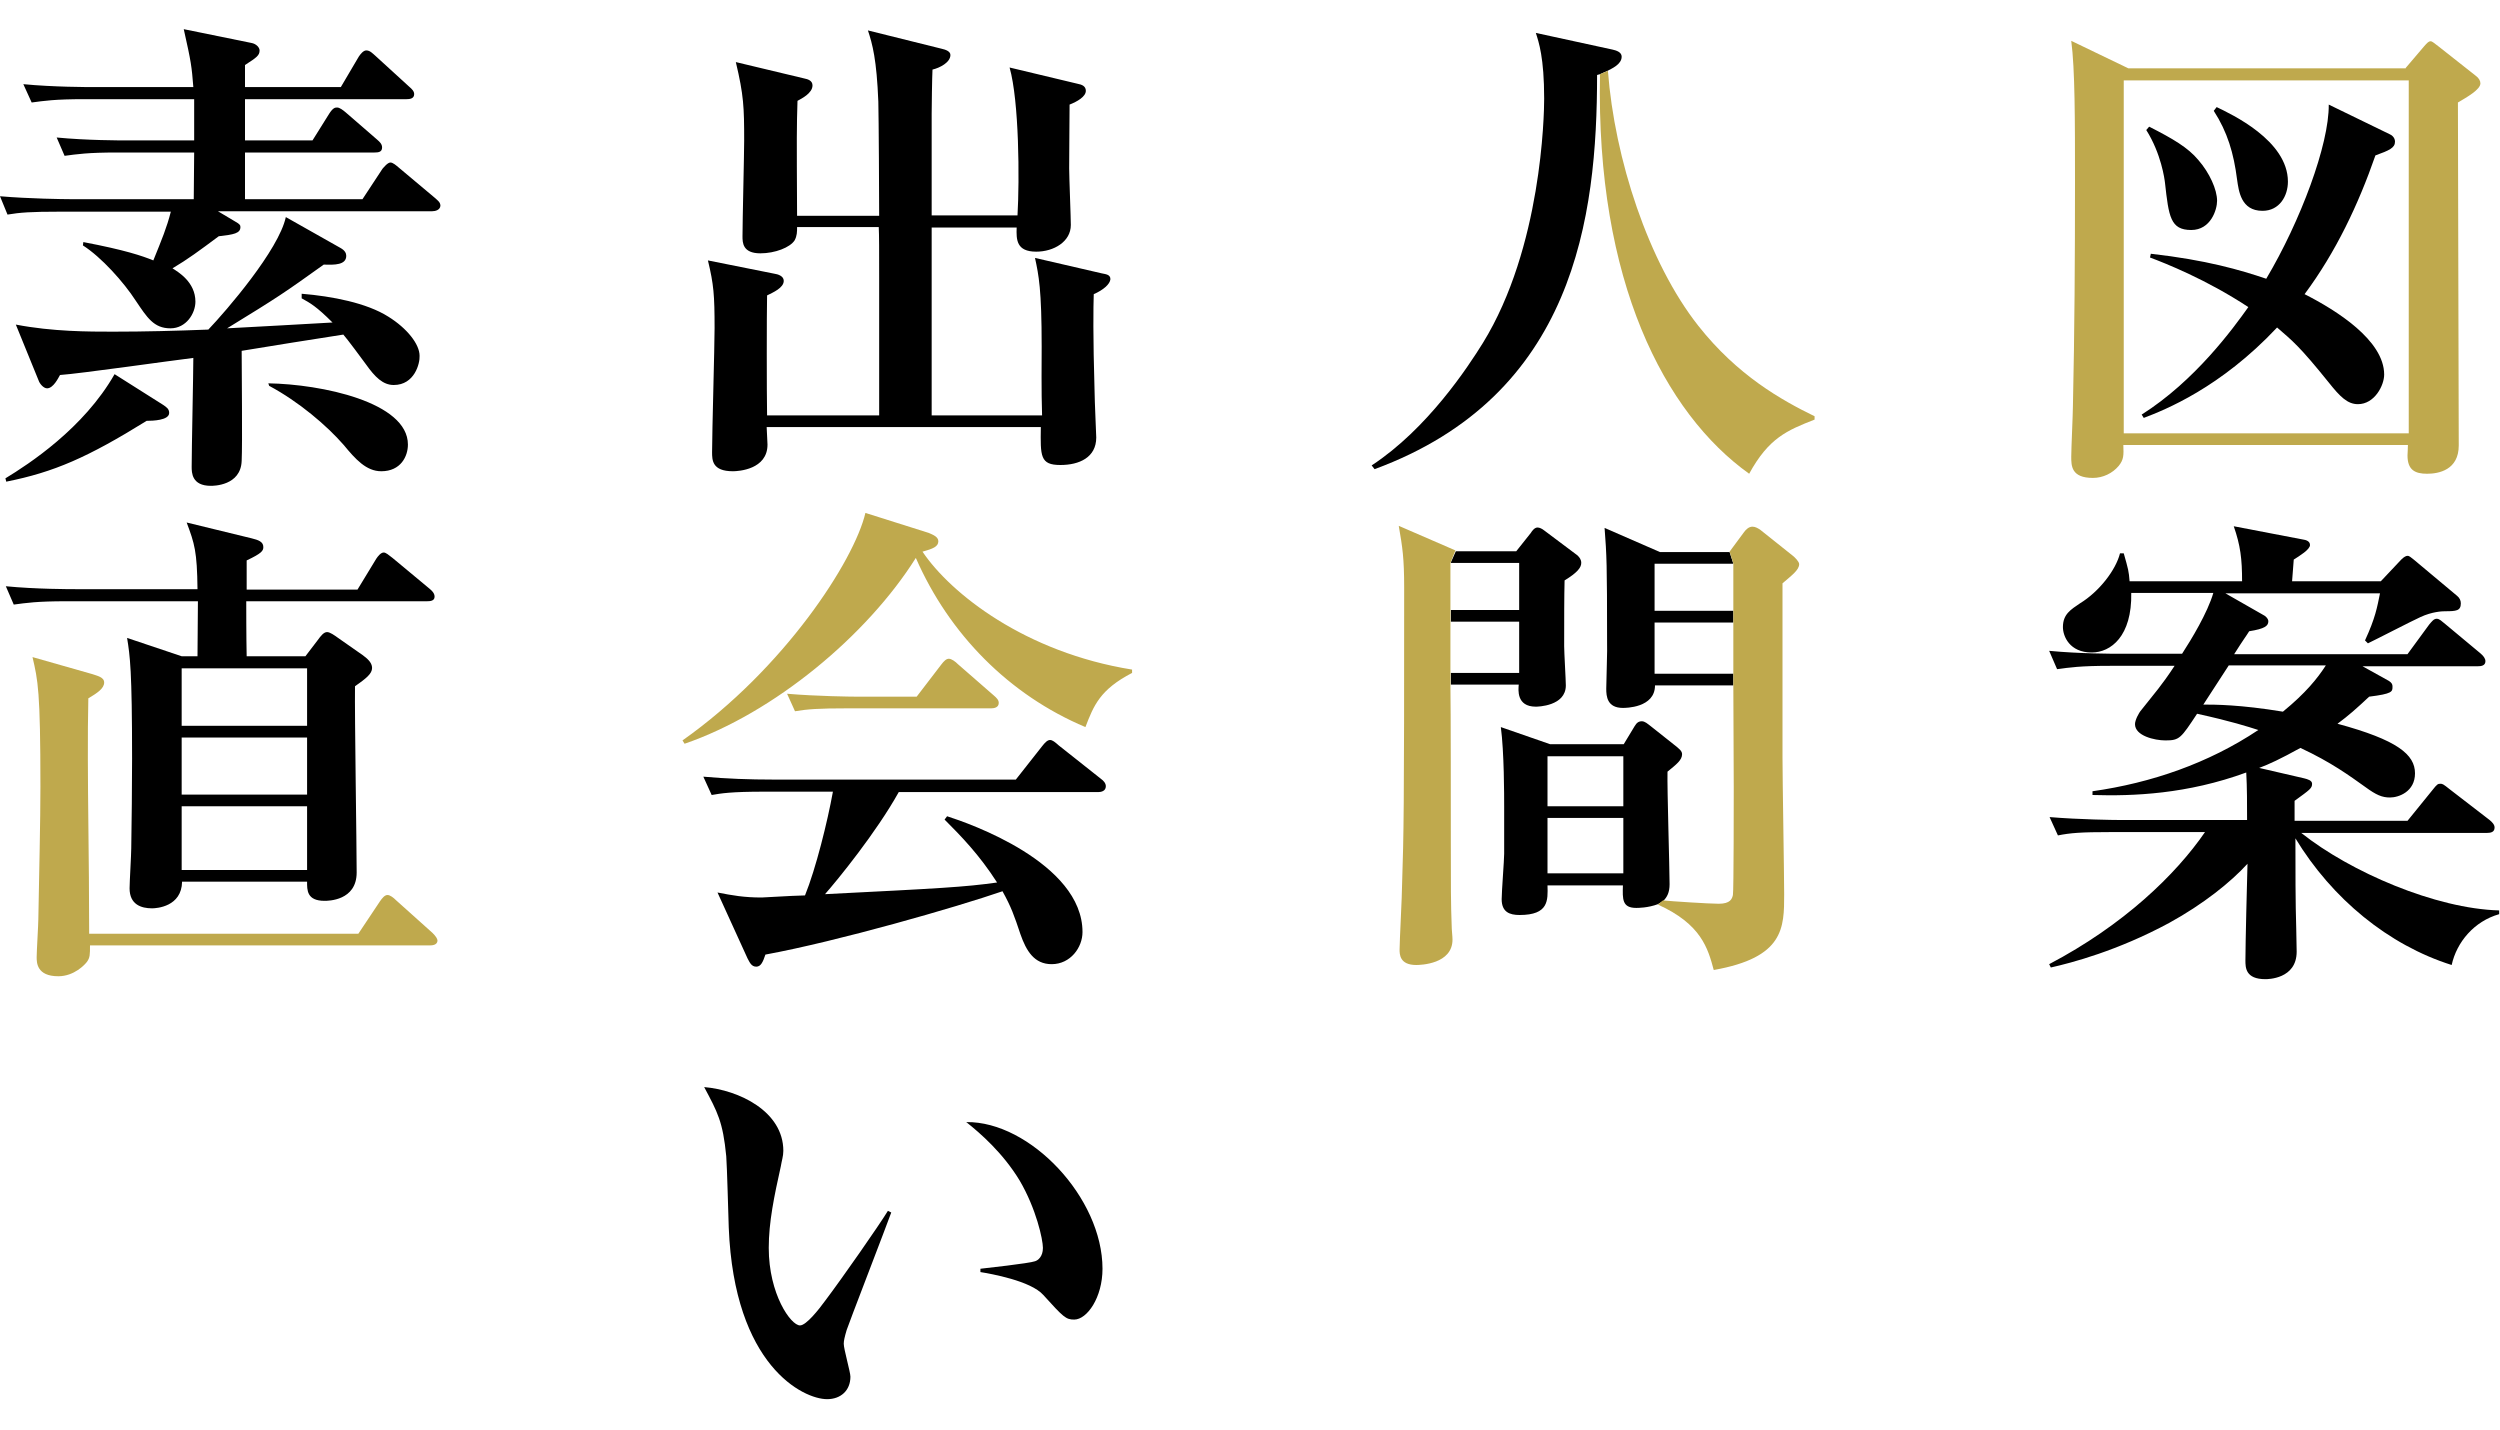
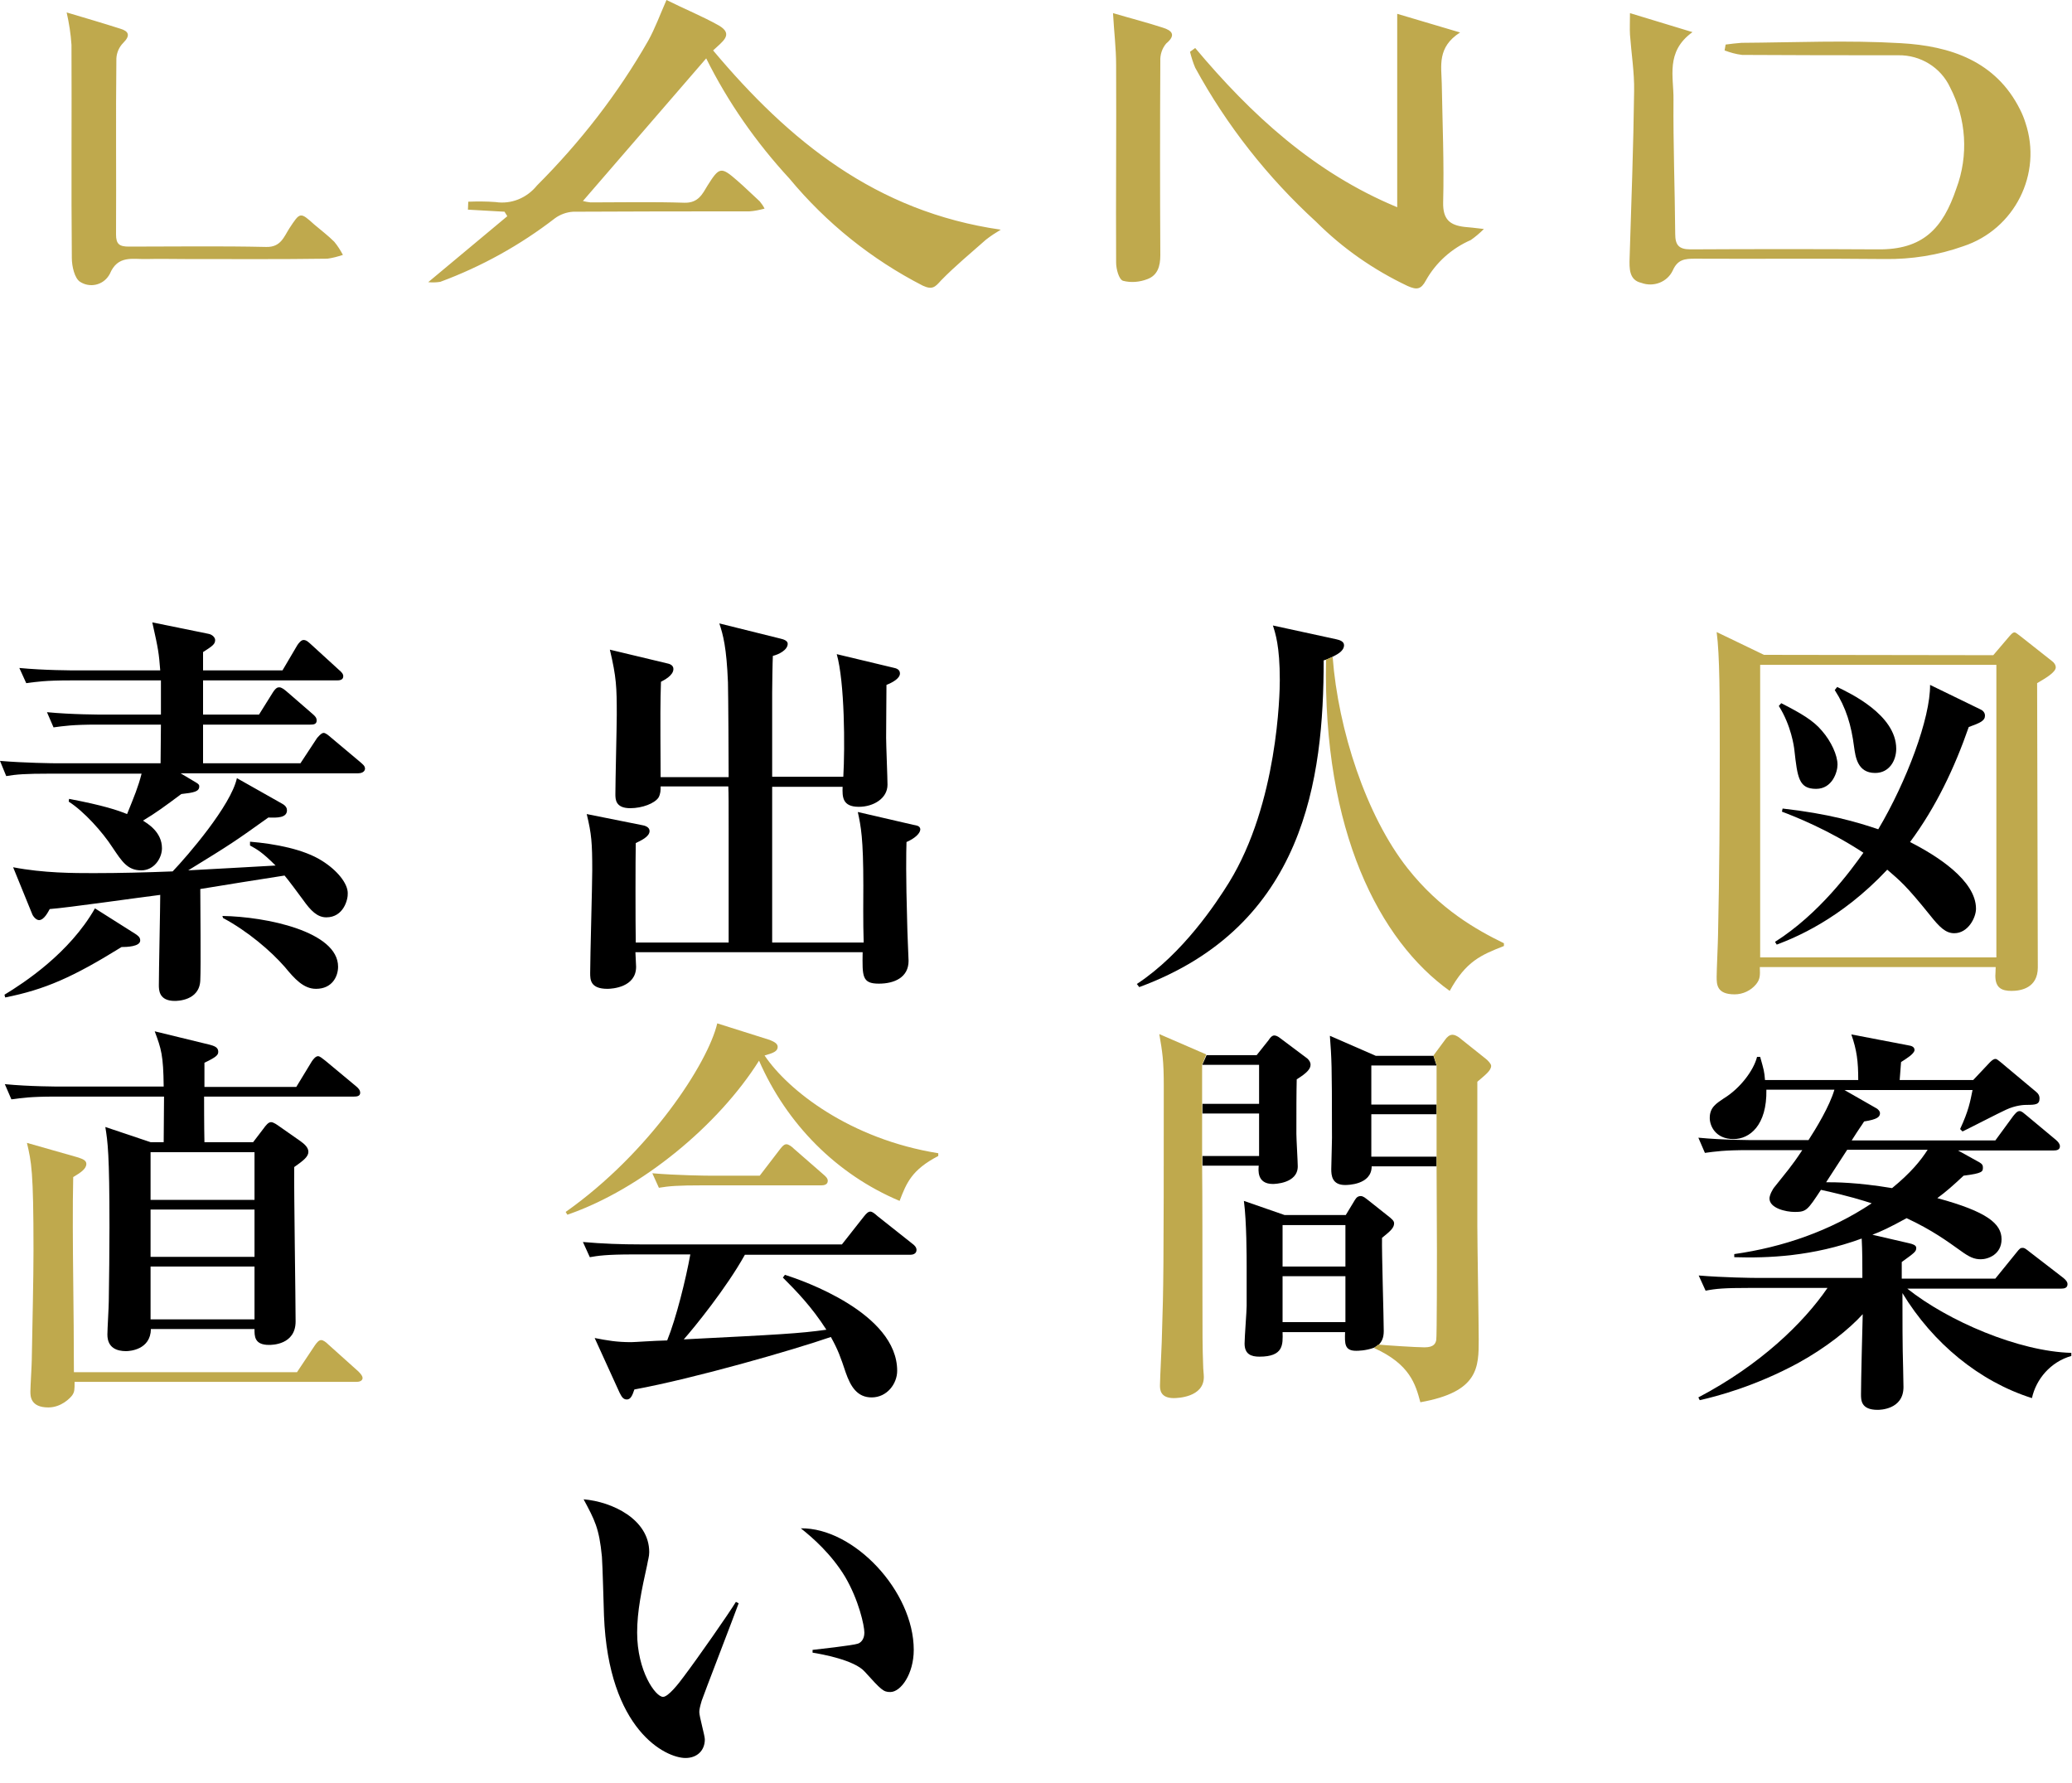
- <svg xmlns="http://www.w3.org/2000/svg" version="1.1" id="レイヤー_1" x="0px" y="0px" viewBox="0 0 600 343" style="enable-background:new 0 0 600 343;" xml:space="preserve">
+ <svg xmlns="http://www.w3.org/2000/svg" version="1.1" id="レイヤー_1" x="0px" y="0px" viewBox="0 0 600 516.2" style="enable-background:new 0 0 600 516.2;" xml:space="preserve">
  <style type="text/css">
	.st0{fill:#BFA94D;}
</style>
  <g>
    <g>
-       <path d="M384,17.8l-0.7,0.2c0,34.2-5.4,76.9-53.4,94.6l-0.7-0.9c13.4-8.8,23.1-23.6,26.7-29.4c14.1-22.9,14.7-54.7,14.7-58.6    c0-9.9-1.3-13.6-2-15.8l18.4,4c0.9,0.2,2.2,0.6,2.2,1.7c0,1.9-2.5,2.9-3.4,3.4L384,17.8z" />
+       <path d="M384,191l-0.7,0.2c0,34.2-5.4,76.9-53.4,94.6l-0.7-0.9c13.4-8.8,23.1-23.6,26.7-29.4c14.1-22.9,14.7-54.7,14.7-58.6    c0-9.9-1.3-13.6-2-15.8l18.4,4c0.9,0.2,2.2,0.6,2.2,1.7c0,1.9-2.5,2.9-3.4,3.4L384,191z" />
      <g>
-         <path d="M573.5,32.2c0.5,0.2,1.3,0.8,1.3,1.8c0,1.5-1.4,2.1-4.7,3.3c-4.1,11.8-9.5,23.2-17,33.3c7.7,3.9,19.1,11.1,19.1,19.3     c0,2.6-2.3,7.1-6.3,7.1c-2.5,0-4.3-1.8-7-5.2c-7-8.7-8.7-10-12.4-13.2c-13.6,14.5-27,19.8-32,21.7l-0.5-0.8     c12.8-8.1,21.9-20.6,25.6-25.8C529.4,67,519.7,63.2,516,61.8l0.2-0.9c13.3,1.5,21.5,3.9,27.7,6c8.2-13.8,15.1-32.2,15-41.8     L573.5,32.2z M515.8,30.4c5.7,2.9,9.3,5,11.8,8c2.7,3.1,4.5,7.1,4.5,9.8c0,2.1-1.5,7-6.2,7c-5,0-5.4-3.2-6.3-11.3     c-0.1-0.9-0.9-7-4.5-12.7L515.8,30.4z M532,25.7c3.5,1.7,17.1,8,17.1,17.9c0,3.4-2,7-6.1,7c-5.2,0-5.7-4.8-6.1-7.5     c-0.8-6.3-2.3-11.4-5.6-16.5L532,25.7z" />
-         <path d="M588.4,231.6c-15.2-4.8-28.7-15.9-37.5-30.4c0,7.2,0,15.6,0.2,21.8c0,0.4,0.1,4.6,0.1,5.4c0,6.6-7,6.6-7.5,6.6     c-4.8,0-4.8-2.8-4.8-4.5c0-3.8,0.4-19.9,0.5-23.2c-4,4.4-10.6,9.7-18.8,14.2c-12.4,6.7-23.5,9.6-28.4,10.7l-0.4-0.8     c17.9-9.4,30.4-21.5,37.4-31.7h-22.6c-7.2,0-9.7,0.2-12.7,0.8l-2-4.4c7.2,0.6,15.5,0.7,16.8,0.7h30.6c0-3.7,0-7.8-0.2-11.4     c-14.2,5.2-27.1,5.7-36.9,5.4v-0.9c14.1-2,27.8-6.7,39.8-14.7c-2.5-0.8-6.5-2.1-14.7-3.9c-3.9,5.9-4.2,6.4-7.6,6.4     c-2.6,0-7.3-1.1-7.3-3.9c0-0.9,0.8-2.6,1.6-3.5c3.3-4.2,4.6-5.5,7.9-10.5h-15.5c-7.2,0-9.7,0.4-12.7,0.8l-1.9-4.4     c7.2,0.7,15.4,0.7,16.7,0.7h15.2c2.2-3.4,6.1-9.8,7.5-14.6h-19.7c0.2,10.4-4.9,14.3-9.5,14.3c-5.3,0-6.9-3.9-6.9-6.1     c0-3.1,1.9-4.2,4.1-5.7c4.6-2.8,8.6-8,9.6-12h0.9c1.1,3.9,1.2,4.2,1.4,6.7h27c0-5.4-0.4-8.6-2-13.2l16.7,3.2     c1.4,0.2,1.6,0.9,1.6,1.3c0,1.1-2.5,2.6-3.9,3.5c-0.2,2.4-0.2,2.6-0.4,5.2h21.3l4.9-5.2c0.7-0.7,1.2-0.9,1.5-0.9     c0.5,0,0.8,0.4,1.5,0.9l10.4,8.7c0.6,0.5,0.9,1.1,0.9,1.8c0,1.8-1.1,1.9-3.8,1.9c-0.7,0-3.1,0.1-5.9,1.4     c-2,0.9-10.7,5.4-12.6,6.3l-0.7-0.7c2.5-5.4,2.9-7.9,3.6-11.3h-37.1l9.1,5.2c0.5,0.2,1.2,0.9,1.2,1.5c0,1.1-0.8,1.8-4.6,2.4     c-0.8,1.3-1.2,1.7-3.6,5.5h41.6l5.2-7.1c0.6-0.7,1.1-1.4,1.8-1.4s1.2,0.6,2.1,1.3l8.4,7c0.7,0.6,1.2,1.2,1.2,1.9     c0,1.1-1.1,1.2-1.8,1.2H567l6.3,3.5c0.8,0.5,0.9,0.9,0.9,1.4c0,1.2,0,1.7-5.6,2.4c-3.1,2.9-4.9,4.5-7.6,6.5     c14.4,3.9,18.6,7.4,18.6,11.9c0,4.4-3.9,5.8-6,5.8c-1.9,0-3.3-0.6-5.9-2.5c-3.8-2.7-8.1-5.9-15.6-9.4c-4.9,2.7-7.5,3.9-9.9,4.8     l10.8,2.5c0.8,0.2,1.9,0.5,1.9,1.3c0,1.1-0.5,1.4-4.2,4.1v4.8h27.1l6-7.4c1.1-1.4,1.3-1.5,1.9-1.5c0.5,0,0.7,0.1,2.2,1.3l9.6,7.4     c0.6,0.5,1.2,1.1,1.2,1.8c0,1.1-0.9,1.3-1.8,1.3h-44.6c11.8,9.4,32.3,18.2,47.5,18.6v0.9C593.8,221.1,589.6,226.1,588.4,231.6z      M534.9,159.7c-1.4,2.2-4.1,6.3-6.1,9.4c2.7,0,8.8,0,19.1,1.7c5.5-4.5,8.3-8,10.3-11.1H534.9z" />
+         <path d="M573.5,205.4c0.5,0.2,1.3,0.8,1.3,1.8c0,1.5-1.4,2.1-4.7,3.3c-4.1,11.8-9.5,23.2-17,33.3c7.7,3.9,19.1,11.1,19.1,19.3     c0,2.6-2.3,7.1-6.3,7.1c-2.5,0-4.3-1.8-7-5.2c-7-8.7-8.7-10-12.4-13.2c-13.6,14.5-27,19.8-32,21.7l-0.5-0.8     c12.8-8.1,21.9-20.6,25.6-25.8c-10.2-6.7-19.9-10.5-23.6-11.9l0.2-0.9c13.3,1.5,21.5,3.9,27.7,6c8.2-13.8,15.1-32.2,15-41.8     L573.5,205.4z M515.8,203.6c5.7,2.9,9.3,5,11.8,8c2.7,3.1,4.5,7.1,4.5,9.8c0,2.1-1.5,7-6.2,7c-5,0-5.4-3.2-6.3-11.3     c-0.1-0.9-0.9-7-4.5-12.7L515.8,203.6z M532,198.9c3.5,1.7,17.1,8,17.1,17.9c0,3.4-2,7-6.1,7c-5.2,0-5.7-4.8-6.1-7.5     c-0.8-6.3-2.3-11.4-5.6-16.5L532,198.9z" />
+         <path d="M588.4,404.8c-15.2-4.8-28.7-15.9-37.5-30.4c0,7.2,0,15.6,0.2,21.8c0,0.4,0.1,4.6,0.1,5.4c0,6.6-7,6.6-7.5,6.6     c-4.8,0-4.8-2.8-4.8-4.5c0-3.8,0.4-19.9,0.5-23.2c-4,4.4-10.6,9.7-18.8,14.2c-12.4,6.7-23.5,9.6-28.4,10.7l-0.4-0.8     c17.9-9.4,30.4-21.5,37.4-31.7h-22.6c-7.2,0-9.7,0.2-12.7,0.8l-2-4.4c7.2,0.6,15.5,0.7,16.8,0.7h30.6c0-3.7,0-7.8-0.2-11.4     c-14.2,5.2-27.1,5.7-36.9,5.4v-0.9c14.1-2,27.8-6.7,39.8-14.7c-2.5-0.8-6.5-2.1-14.7-3.9c-3.9,5.9-4.2,6.4-7.6,6.4     c-2.6,0-7.3-1.1-7.3-3.9c0-0.9,0.8-2.6,1.6-3.5c3.3-4.2,4.6-5.5,7.9-10.5h-15.5c-7.2,0-9.7,0.4-12.7,0.8l-1.9-4.4     c7.2,0.7,15.4,0.7,16.7,0.7h15.2c2.2-3.4,6.1-9.8,7.5-14.6h-19.7c0.2,10.4-4.9,14.3-9.5,14.3c-5.3,0-6.9-3.9-6.9-6.1     c0-3.1,1.9-4.2,4.1-5.7c4.6-2.8,8.6-8,9.6-12h0.9c1.1,3.9,1.2,4.2,1.4,6.7h27c0-5.4-0.4-8.6-2-13.2l16.7,3.2     c1.4,0.2,1.6,0.9,1.6,1.3c0,1.1-2.5,2.6-3.9,3.5c-0.2,2.4-0.2,2.6-0.4,5.2h21.3l4.9-5.2c0.7-0.7,1.2-0.9,1.5-0.9     c0.5,0,0.8,0.4,1.5,0.9l10.4,8.7c0.6,0.5,0.9,1.1,0.9,1.8c0,1.8-1.1,1.9-3.8,1.9c-0.7,0-3.1,0.1-5.9,1.4     c-2,0.9-10.7,5.4-12.6,6.3l-0.7-0.7c2.5-5.4,2.9-7.9,3.6-11.3h-37.1l9.1,5.2c0.5,0.2,1.2,0.9,1.2,1.5c0,1.1-0.8,1.8-4.6,2.4     c-0.8,1.3-1.2,1.7-3.6,5.5h41.6l5.2-7.1c0.6-0.7,1.1-1.4,1.8-1.4s1.2,0.6,2.1,1.3l8.4,7c0.7,0.6,1.2,1.2,1.2,1.9     c0,1.1-1.1,1.2-1.8,1.2H567l6.3,3.5c0.8,0.5,0.9,0.9,0.9,1.4c0,1.2,0,1.7-5.6,2.4c-3.1,2.9-4.9,4.5-7.6,6.5     c14.4,3.9,18.6,7.4,18.6,11.9c0,4.4-3.9,5.8-6,5.8c-1.9,0-3.3-0.6-5.9-2.5c-3.8-2.7-8.1-5.9-15.6-9.4c-4.9,2.7-7.5,3.9-9.9,4.8     L553,360c0.8,0.2,1.9,0.5,1.9,1.3c0,1.1-0.5,1.4-4.2,4.1v4.8h27.1l6-7.4c1.1-1.4,1.3-1.5,1.9-1.5c0.5,0,0.7,0.1,2.2,1.3l9.6,7.4     c0.6,0.5,1.2,1.1,1.2,1.8c0,1.1-0.9,1.3-1.8,1.3h-44.6c11.8,9.4,32.3,18.2,47.5,18.6v0.9C593.8,394.3,589.6,399.3,588.4,404.8z      M534.9,332.9c-1.4,2.2-4.1,6.3-6.1,9.4c2.7,0,8.8,0,19.1,1.7c5.5-4.5,8.3-8,10.3-11.1H534.9L534.9,332.9z" />
      </g>
      <g>
-         <path d="M349.4,132.3l-1.2,2.7v0.1h16.4v11.3h-16.4v2.7v0.1h16.4v12.3h-16.4v2.7c0,0,0,0.1,0,0.1h16.3c-0.1,1.2-0.6,5.3,4.1,5.3     c0.4,0,7.2-0.1,7.2-5.1c0-1.3-0.4-7.9-0.4-9.4c0-6.6,0-11.8,0.1-15.8c3.1-1.9,4-3.1,4-4.2c0-0.8-0.4-1.3-0.9-1.8l-8-6     c-0.5-0.4-1.1-0.7-1.6-0.7c-0.7,0-1.3,0.8-1.6,1.3l-3.5,4.4L349.4,132.3L349.4,132.3z" />
-         <path d="M385.5,165.3c0,1.8,0.2,4.6,4,4.6c0.6,0,7.7,0,7.7-5.4H416v-2.8h-18.9v-12.3H416v-2.8h-18.9v-11.3H416l-0.9-2.8h-16.7     l-13.3-5.8c0.5,6.7,0.6,8.3,0.6,27.4C385.8,155.6,385.5,163.5,385.5,165.3z" />
-         <path d="M400.7,212.2c0-3.8-0.6-22.8-0.5-27c2.2-1.8,3.5-2.8,3.5-4.2c0-0.8-0.8-1.3-1.2-1.7l-6.3-5c-0.8-0.6-1.4-1.2-2.2-1.2     c-1.2,0-1.6,1.1-2,1.7l-2.3,3.8H372l-11.8-4.1c0.8,6,0.8,16.5,0.8,19v11.4c0,1.5-0.6,9.1-0.6,10.9c0,3.1,1.9,3.8,4.3,3.8     c7,0,6.8-3.5,6.7-7.1h18.1c-0.1,3.3-0.2,5.4,3.2,5.4c0.4,0,2.8,0,5.2-0.9l1.3-0.8C400.1,215.3,400.7,214.2,400.7,212.2z      M389.6,209.6h-18.2v-13.3h18.2V209.6z M389.6,193.5h-18.2v-12h18.2V193.5z" />
+         <path d="M349.4,305.5l-1.2,2.7v0.1h16.4v11.3h-16.4v2.7v0.1h16.4v12.3h-16.4v2.7v0.1h16.3c-0.1,1.2-0.6,5.3,4.1,5.3     c0.4,0,7.2-0.1,7.2-5.1c0-1.3-0.4-7.9-0.4-9.4c0-6.6,0-11.8,0.1-15.8c3.1-1.9,4-3.1,4-4.2c0-0.8-0.4-1.3-0.9-1.8l-8-6     c-0.5-0.4-1.1-0.7-1.6-0.7c-0.7,0-1.3,0.8-1.6,1.3l-3.5,4.4H349.4L349.4,305.5z" />
+         <path d="M385.5,338.5c0,1.8,0.2,4.6,4,4.6c0.6,0,7.7,0,7.7-5.4H416v-2.8h-18.9v-12.3H416v-2.8h-18.9v-11.3H416l-0.9-2.8h-16.7     l-13.3-5.8c0.5,6.7,0.6,8.3,0.6,27.4C385.8,328.8,385.5,336.7,385.5,338.5z" />
+         <path d="M400.7,385.4c0-3.8-0.6-22.8-0.5-27c2.2-1.8,3.5-2.8,3.5-4.2c0-0.8-0.8-1.3-1.2-1.7l-6.3-5c-0.8-0.6-1.4-1.2-2.2-1.2     c-1.2,0-1.6,1.1-2,1.7l-2.3,3.8H372l-11.8-4.1c0.8,6,0.8,16.5,0.8,19v11.4c0,1.5-0.6,9.1-0.6,10.9c0,3.1,1.9,3.8,4.3,3.8     c7,0,6.8-3.5,6.7-7.1h18.1c-0.1,3.3-0.2,5.4,3.2,5.4c0.4,0,2.8,0,5.2-0.9l1.3-0.8C400.1,388.5,400.7,387.4,400.7,385.4z      M389.6,382.8h-18.2v-13.3h18.2V382.8z M389.6,366.7h-18.2v-12h18.2V366.7z" />
      </g>
      <g>
-         <path d="M262.5,70.6c-0.1,3.1-0.2,9.9,0.2,23.4c0,1.8,0.4,10.5,0.4,11c0,4.8-4.1,6.6-8.6,6.6c-4.9,0-4.8-2.1-4.7-9.1H184     c0,0.9,0.2,3.2,0.2,4.2c0,6-7,6.4-8.3,6.4c-5,0-5-2.7-5-4.6c0-4.7,0.6-25.5,0.6-29.7c0-8-0.2-10.5-1.6-16.3l16,3.2     c0.7,0.1,2.2,0.5,2.2,1.7c0,1.7-2.6,2.8-4,3.5c-0.1,4.4-0.1,23.2,0,28.8h26.9V67.4c0-7.7,0-10.9-0.1-12.9h-19.6     c0,1.1,0,2.1-0.6,3.2c-1.1,1.7-4.7,3.1-8.2,3.1c-4.3,0-4.3-2.6-4.3-4.1c0-3.7,0.4-19.7,0.4-22.9c0-8.1-0.1-10.9-2-18.9l16.3,3.9     c1.1,0.2,2.1,0.6,2.1,1.7c0,1.9-2.7,3.2-3.6,3.7c-0.2,6.6-0.2,7.9-0.1,27.6h19.7c0-4.4-0.1-23.5-0.2-27.4     c-0.4-10.1-1.4-13.8-2.5-17.1l17.7,4.4c0.9,0.2,2.1,0.6,2.1,1.5c0,1.8-2.6,3.1-4.3,3.5c-0.1,1.7-0.2,9.1-0.2,10.6v24.4h20.6     c0.5-8.5,0.4-27.4-1.9-35.5l16.3,3.9c1.1,0.2,2,0.6,2,1.7c0,1.4-2.1,2.6-3.9,3.3c0,3.4-0.1,10.5-0.1,15.3     c0,2.1,0.4,11.7,0.4,13.6c0,4-4.1,6.4-8.3,6.4c-4.8,0-4.8-2.9-4.7-5.8h-20.4v45.1h26.5C249.9,94,250,86,250,83.2     c0-13.8-0.7-17.1-1.6-21.3l16,3.7c0.8,0.2,2.1,0.2,2.1,1.4C266.4,68.2,264.8,69.6,262.5,70.6z" />
-         <path d="M263.6,190.1h-47.9c-5.4,9.7-14.7,21.1-17.7,24.5c27.7-1.4,33.5-1.7,41.3-2.8c-4.3-6.7-8.7-11.2-12.6-15.1l0.6-0.8     c5.3,1.7,32.5,11.1,32.5,27.8c0,3.7-2.9,7.7-7.4,7.7c-4.2,0-6.1-3.2-7.5-7.2c-1.5-4.5-2.2-6.5-4.3-10.3     c-11,3.8-39.5,12-56.9,15.2c-0.6,1.8-1.1,2.9-2.2,2.9c-1.2,0-1.6-1.1-2.1-2l-7.2-15.8c3.6,0.7,6.3,1.2,10.6,1.2     c0.9,0,6.3-0.4,10.4-0.5c2.6-6.4,5.4-17.7,6.7-24.9h-16.4c-8.1,0-10.4,0.4-12.7,0.8l-2-4.4c5.6,0.5,11.1,0.7,16.8,0.7h58.2l6.3-8     c0.7-0.9,1.3-1.5,1.9-1.5c0.6,0,1.2,0.5,2.1,1.3l10.1,8c0.7,0.5,1.2,1.1,1.2,1.8C265.4,189.9,264.2,190.1,263.6,190.1z" />
-         <path d="M203.2,319.2c-0.5,1.7-0.7,2.6-0.7,3.3c0,1.3,1.6,6.8,1.6,7.9c0,3.3-2.3,5.4-5.6,5.4c-5.7,0-22.3-8-23.6-41.2     c-0.1-2.7-0.4-14.6-0.6-17.1c-0.8-8.3-2.1-10.6-5.3-16.6c8.3,0.7,19,5.8,19,15.3c0,1.3-0.4,2.4-0.6,3.7     c-1.6,7.2-2.9,13.4-2.9,19.6c0,11.1,5.3,18.6,7.5,18.6c1.5,0,4.5-3.8,6.1-6c4-5.3,12.8-17.9,15-21.5l0.8,0.4     C213.1,293.3,203.3,318.7,203.2,319.2z M257.8,316.7c-2,0-2.6-0.6-7.4-5.9c-3-3.4-12.6-5.1-15.1-5.5v-0.8     c0.9-0.1,11.8-1.3,13.1-1.8c0.7-0.2,1.9-1.1,1.9-3.2c0-2-1.6-9.4-5.6-16.2c-4-6.6-9.4-11.3-12.8-14c15.4-0.2,32.7,18.2,32.7,35.2     C264.6,311.4,260.9,316.7,257.8,316.7z" />
+         <path d="M262.5,243.8c-0.1,3.1-0.2,9.9,0.2,23.4c0,1.8,0.4,10.5,0.4,11c0,4.8-4.1,6.6-8.6,6.6c-4.9,0-4.8-2.1-4.7-9.1H184     c0,0.9,0.2,3.2,0.2,4.2c0,6-7,6.4-8.3,6.4c-5,0-5-2.7-5-4.6c0-4.7,0.6-25.5,0.6-29.7c0-8-0.2-10.5-1.6-16.3l16,3.2     c0.7,0.1,2.2,0.5,2.2,1.7c0,1.7-2.6,2.8-4,3.5c-0.1,4.4-0.1,23.2,0,28.8H211v-32.3c0-7.7,0-10.9-0.1-12.9h-19.6     c0,1.1,0,2.1-0.6,3.2c-1.1,1.7-4.7,3.1-8.2,3.1c-4.3,0-4.3-2.6-4.3-4.1c0-3.7,0.4-19.7,0.4-22.9c0-8.1-0.1-10.9-2-18.9l16.3,3.9     c1.1,0.2,2.1,0.6,2.1,1.7c0,1.9-2.7,3.2-3.6,3.7c-0.2,6.6-0.2,7.9-0.1,27.6H211c0-4.4-0.1-23.5-0.2-27.4     c-0.4-10.1-1.4-13.8-2.5-17.1l17.7,4.4c0.9,0.2,2.1,0.6,2.1,1.5c0,1.8-2.6,3.1-4.3,3.5c-0.1,1.7-0.2,9.1-0.2,10.6v24.4h20.6     c0.5-8.5,0.4-27.4-1.9-35.5l16.3,3.9c1.1,0.2,2,0.6,2,1.7c0,1.4-2.1,2.6-3.9,3.3c0,3.4-0.1,10.5-0.1,15.3     c0,2.1,0.4,11.7,0.4,13.6c0,4-4.1,6.4-8.3,6.4c-4.8,0-4.8-2.9-4.7-5.8h-20.4v45.1h26.5c-0.2-5.7-0.1-13.7-0.1-16.5     c0-13.8-0.7-17.1-1.6-21.3l16,3.7c0.8,0.2,2.1,0.2,2.1,1.4C266.4,241.4,264.8,242.8,262.5,243.8z" />
+         <path d="M263.6,363.3h-47.9c-5.4,9.7-14.7,21.1-17.7,24.5c27.7-1.4,33.5-1.7,41.3-2.8c-4.3-6.7-8.7-11.2-12.6-15.1l0.6-0.8     c5.3,1.7,32.5,11.1,32.5,27.8c0,3.7-2.9,7.7-7.4,7.7c-4.2,0-6.1-3.2-7.5-7.2c-1.5-4.5-2.2-6.5-4.3-10.3     c-11,3.8-39.5,12-56.9,15.2c-0.6,1.8-1.1,2.9-2.2,2.9c-1.2,0-1.6-1.1-2.1-2l-7.2-15.8c3.6,0.7,6.3,1.2,10.6,1.2     c0.9,0,6.3-0.4,10.4-0.5c2.6-6.4,5.4-17.7,6.7-24.9h-16.4c-8.1,0-10.4,0.4-12.7,0.8l-2-4.4c5.6,0.5,11.1,0.7,16.8,0.7h58.2l6.3-8     c0.7-0.9,1.3-1.5,1.9-1.5c0.6,0,1.2,0.5,2.1,1.3l10.1,8c0.7,0.5,1.2,1.1,1.2,1.8C265.4,363.1,264.2,363.3,263.6,363.3z" />
+         <path d="M203.2,492.4c-0.5,1.7-0.7,2.6-0.7,3.3c0,1.3,1.6,6.8,1.6,7.9c0,3.3-2.3,5.4-5.6,5.4c-5.7,0-22.3-8-23.6-41.2     c-0.1-2.7-0.4-14.6-0.6-17.1c-0.8-8.3-2.1-10.6-5.3-16.6c8.3,0.7,19,5.8,19,15.3c0,1.3-0.4,2.4-0.6,3.7     c-1.6,7.2-2.9,13.4-2.9,19.6c0,11.1,5.3,18.6,7.5,18.6c1.5,0,4.5-3.8,6.1-6c4-5.3,12.8-17.9,15-21.5l0.8,0.4     C213.1,466.5,203.3,491.9,203.2,492.4z M257.8,489.9c-2,0-2.6-0.6-7.4-5.9c-3-3.4-12.6-5.1-15.1-5.5v-0.8     c0.9-0.1,11.8-1.3,13.1-1.8c0.7-0.2,1.9-1.1,1.9-3.2c0-2-1.6-9.4-5.6-16.2c-4-6.6-9.4-11.3-12.8-14c15.4-0.2,32.7,18.2,32.7,35.2     C264.6,484.6,260.9,489.9,257.8,489.9z" />
      </g>
      <g>
-         <path d="M103.7,50.7H52.3l4.2,2.5c1.1,0.6,1.2,0.9,1.2,1.3c0,1.5-1.6,1.8-5.2,2.2c-4.7,3.5-7.4,5.5-11.1,7.7     c1.4,0.9,5.5,3.3,5.5,8c0,2.8-2.2,6.4-6,6.4c-4,0-5.6-2.6-8.3-6.6c-2.9-4.5-8.3-10.5-12.7-13.3l0.1-0.8c10,1.9,14.1,3.3,16.8,4.4     c2.1-5.2,3.2-7.8,4.2-11.7H14.5c-7.2,0-9.7,0.2-12.7,0.7L0,47.1c7,0.6,15.4,0.7,16.7,0.7h29.8c0-1.8,0.1-9.6,0.1-11.2H28.2     c-7.2,0-9.7,0.4-12.7,0.8l-1.9-4.4c7.2,0.7,15.4,0.7,16.7,0.7h16.3v-9.9H20.3c-7.2,0-9.7,0.4-12.7,0.8l-2-4.4     c7.2,0.7,15.5,0.7,16.8,0.7h24c-0.4-5-0.5-5.9-2.3-13.9l16.2,3.3c1.2,0.2,2,1.1,2,1.8c0,1.2-0.7,1.7-3.5,3.5v5.3h23l4.3-7.3     c0.4-0.6,1.1-1.5,1.8-1.5c0.9,0,1.5,0.7,2.2,1.3l8.1,7.4c0.7,0.6,1.2,1.1,1.2,1.8c0,1.1-1.1,1.2-1.8,1.2H58.8v9.9H75l4-6.4     c0.9-1.4,1.4-1.5,1.9-1.5c0.6,0,1.4,0.6,2.1,1.2l7.5,6.5c0.7,0.6,1.2,1.1,1.2,1.9c0,1.1-0.9,1.2-1.8,1.2H58.8v11.2h28.2l4.8-7.3     c0.2-0.2,1.2-1.5,1.9-1.5c0.6,0,1.4,0.7,2.1,1.3l8.7,7.3c0.5,0.5,1.2,0.9,1.2,1.8C105.6,50.4,104.5,50.7,103.7,50.7z M35.2,101     C21,109.8,13,113.3,1.5,115.6l-0.2-0.8c5.6-3.4,18.8-12,26.2-25l11.7,7.4c0.7,0.5,1.4,0.9,1.4,1.9C40.6,100.9,36.6,101,35.2,101z      M94.5,92.4c-2.6,0-4.5-1.9-6.7-5c-0.8-1.1-4.5-6.1-5.4-7.1c-3.9,0.6-21,3.3-24.4,3.9c0,4.2,0.2,22.6,0,26.4c-0.2,6-6.8,6-7.4,6     c-4.6,0-4.6-3.2-4.6-4.6c0-4.1,0.4-22.4,0.4-26.1c-5,0.6-27.4,3.8-32,4.1c-0.4,0.7-1.6,3.2-3.1,3.2c-0.9,0-1.8-1.2-2-1.8     L3.8,77.9c8.8,1.7,17.6,1.7,23.3,1.7c7.7,0,15.2-0.2,22.9-0.5c4.3-4.5,16.9-19.1,18.6-27l13.1,7.4c1.1,0.6,1.4,1.3,1.4,1.9     c0,2.2-2.8,2.2-5.4,2.1c-9.5,6.8-10.8,7.7-23.2,15.3c4.1-0.2,21.8-1.2,25.3-1.4c-3.9-3.9-5.4-4.7-7.4-5.8v-1.1     c7.3,0.6,15.6,2.2,20.8,5.5c4.5,2.8,7.5,6.6,7.5,9.4C100.8,87.2,99.5,92.4,94.5,92.4z M91.5,113.1c-3.6,0-6.2-2.9-9-6.3     c-4.1-4.7-10.8-10.4-17.9-14.2L64.4,92c12.7,0.2,33.5,4.5,33.5,14.7C97.9,109.5,96.2,113.1,91.5,113.1z" />
-         <path d="M102.5,144.3H59.1c0,0.9,0,8.8,0.1,13.2h14.1l2.9-3.8c0.8-1.1,1.5-2,2.3-2c0.7,0,1.8,0.8,2.5,1.3l6,4.2     c1.1,0.8,2.3,1.8,2.3,3.1c0,1.4-1.4,2.5-4.1,4.4c-0.1,7.1,0.4,38.3,0.4,44.7c0,6.8-6.9,6.8-7.7,6.8c-4.3,0-4.2-2.6-4.2-4.6h-30     c-0.1,6-6.1,6.4-7.2,6.4c-2.6,0-5.4-0.9-5.4-4.8c0-1.5,0.4-8.1,0.4-9.6c0.1-7.2,0.2-14.3,0.2-21.5c0-21.3-0.5-24.7-1.2-29     l13.1,4.4h3.8c0-2,0.1-11.3,0.1-13.2H16c-7.2,0-9.7,0.4-12.7,0.8l-1.9-4.4c7.2,0.7,15.4,0.7,16.7,0.7h29.3     c-0.1-9.1-0.7-10.9-2.6-16l15.6,3.8c1.6,0.4,2.8,0.8,2.8,2.1c0,0.9-0.4,1.5-4,3.2v7h26.6l4.5-7.4c0.4-0.6,1.1-1.5,1.8-1.5     c0.5,0,1.2,0.6,2.1,1.3l8.9,7.4c0.6,0.5,1.2,1.1,1.2,1.9C104.3,144.2,103.3,144.3,102.5,144.3z M73.8,160.4H43.6v13.8h30.1V160.4     z M73.8,177H43.6v13.7h30.1V177z M73.8,193.5H43.6v15.3h30.1V193.5z" />
+         <path d="M103.7,223.9H52.3l4.2,2.5c1.1,0.6,1.2,0.9,1.2,1.3c0,1.5-1.6,1.8-5.2,2.2c-4.7,3.5-7.4,5.5-11.1,7.7     c1.4,0.9,5.5,3.3,5.5,8c0,2.8-2.2,6.4-6,6.4c-4,0-5.6-2.6-8.3-6.6c-2.9-4.5-8.3-10.5-12.7-13.3l0.1-0.8c10,1.9,14.1,3.3,16.8,4.4     c2.1-5.2,3.2-7.8,4.2-11.7H14.5c-7.2,0-9.7,0.2-12.7,0.7L0,220.3c7,0.6,15.4,0.7,16.7,0.7h29.8c0-1.8,0.1-9.6,0.1-11.2H28.2     c-7.2,0-9.7,0.4-12.7,0.8l-1.9-4.4c7.2,0.7,15.4,0.7,16.7,0.7h16.3V197H20.3c-7.2,0-9.7,0.4-12.7,0.8l-2-4.4     c7.2,0.7,15.5,0.7,16.8,0.7h24c-0.4-5-0.5-5.9-2.3-13.9l16.2,3.3c1.2,0.2,2,1.1,2,1.8c0,1.2-0.7,1.7-3.5,3.5v5.3h23l4.3-7.3     c0.4-0.6,1.1-1.5,1.8-1.5c0.9,0,1.5,0.7,2.2,1.3l8.1,7.4c0.7,0.6,1.2,1.1,1.2,1.8c0,1.1-1.1,1.2-1.8,1.2H58.8v9.9H75l4-6.4     c0.9-1.4,1.4-1.5,1.9-1.5c0.6,0,1.4,0.6,2.1,1.2l7.5,6.5c0.7,0.6,1.2,1.1,1.2,1.9c0,1.1-0.9,1.2-1.8,1.2H58.8V221H87l4.8-7.3     c0.2-0.2,1.2-1.5,1.9-1.5c0.6,0,1.4,0.7,2.1,1.3l8.7,7.3c0.5,0.5,1.2,0.9,1.2,1.8C105.6,223.6,104.5,223.9,103.7,223.9z      M35.2,274.2C21,283,13,286.5,1.5,288.8L1.3,288c5.6-3.4,18.8-12,26.2-25l11.7,7.4c0.7,0.5,1.4,0.9,1.4,1.9     C40.6,274.1,36.6,274.2,35.2,274.2z M94.5,265.6c-2.6,0-4.5-1.9-6.7-5c-0.8-1.1-4.5-6.1-5.4-7.1c-3.9,0.6-21,3.3-24.4,3.9     c0,4.2,0.2,22.6,0,26.4c-0.2,6-6.8,6-7.4,6c-4.6,0-4.6-3.2-4.6-4.6c0-4.1,0.4-22.4,0.4-26.1c-5,0.6-27.4,3.8-32,4.1     c-0.4,0.7-1.6,3.2-3.1,3.2c-0.9,0-1.8-1.2-2-1.8l-5.5-13.5c8.8,1.7,17.6,1.7,23.3,1.7c7.7,0,15.2-0.2,22.9-0.5     c4.3-4.5,16.9-19.1,18.6-27l13.1,7.4c1.1,0.6,1.4,1.3,1.4,1.9c0,2.2-2.8,2.2-5.4,2.1c-9.5,6.8-10.8,7.7-23.2,15.3     c4.1-0.2,21.8-1.2,25.3-1.4c-3.9-3.9-5.4-4.7-7.4-5.8v-1.1c7.3,0.6,15.6,2.2,20.8,5.5c4.5,2.8,7.5,6.6,7.5,9.4     C100.8,260.4,99.5,265.6,94.5,265.6z M91.5,286.3c-3.6,0-6.2-2.9-9-6.3c-4.1-4.7-10.8-10.4-17.9-14.2l-0.2-0.6     c12.7,0.2,33.5,4.5,33.5,14.7C97.9,282.7,96.2,286.3,91.5,286.3z" />
+         <path d="M102.5,317.5H59.1c0,0.9,0,8.8,0.1,13.2h14.1l2.9-3.8c0.8-1.1,1.5-2,2.3-2c0.7,0,1.8,0.8,2.5,1.3l6,4.2     c1.1,0.8,2.3,1.8,2.3,3.1c0,1.4-1.4,2.5-4.1,4.4c-0.1,7.1,0.4,38.3,0.4,44.7c0,6.8-6.9,6.8-7.7,6.8c-4.3,0-4.2-2.6-4.2-4.6h-30     c-0.1,6-6.1,6.4-7.2,6.4c-2.6,0-5.4-0.9-5.4-4.8c0-1.5,0.4-8.1,0.4-9.6c0.1-7.2,0.2-14.3,0.2-21.5c0-21.3-0.5-24.7-1.2-29     l13.1,4.4h3.8c0-2,0.1-11.3,0.1-13.2H16c-7.2,0-9.7,0.4-12.7,0.8l-1.9-4.4c7.2,0.7,15.4,0.7,16.7,0.7h29.3     c-0.1-9.1-0.7-10.9-2.6-16l15.6,3.8c1.6,0.4,2.8,0.8,2.8,2.1c0,0.9-0.4,1.5-4,3.2v7h26.6l4.5-7.4c0.4-0.6,1.1-1.5,1.8-1.5     c0.5,0,1.2,0.6,2.1,1.3l8.9,7.4c0.6,0.5,1.2,1.1,1.2,1.9C104.3,317.4,103.3,317.5,102.5,317.5z M73.8,333.6H43.6v13.8h30.1v-13.8     H73.8z M73.8,350.2H43.6v13.7h30.1v-13.7H73.8z M73.8,366.7H43.6V382h30.1v-15.3H73.8z" />
      </g>
    </g>
    <g>
-       <path class="st0" d="M348.1,135.1v11.3v2.8v12.3v2.8c0.1,5.2,0.1,31.4,0.1,38.1c0,10.3,0,14.5,0.2,19.7c0,1.1,0.2,2.6,0.2,3.4    c0,5.9-7.7,6.1-8.7,6.1c-4,0-4-2.6-4-3.7c0-2,0.6-13.1,0.6-15.6c0.4-12.6,0.5-16.5,0.5-71.2c0-7.2-0.4-9.7-1.3-14.9l13.6,5.9    L348.1,135.1z M399.1,216.1c1.9,0.2,11.1,0.8,13.4,0.8c2.8,0,3.2-1.2,3.4-2.1c0.2-0.8,0.2-23.8,0.2-25.7c0-1.8-0.1-24.5-0.1-24.7    v-2.8v-12.3v-2.8v-11.3l-0.9-2.8l3.4-4.6c0.5-0.7,1.2-1.4,2.1-1.4c0.7,0,1.3,0.4,1.8,0.7l7.9,6.3c0.5,0.4,1.5,1.4,1.5,2    c0,1.4-1.8,2.7-4,4.6v41.8c0,5.2,0.4,28.2,0.4,32.8c0,8.1,0,15.2-16.9,18.2c-1.4-5.2-3-11-13.4-15.7L399.1,216.1z" />
-       <path class="st0" d="M385.9,17c1.6,21.1,9.7,46,21.7,61.2c9.4,11.9,19.9,17.8,27.9,21.7v0.8c-6.6,2.6-11,4.4-15.7,13    c-20.3-14.5-36.8-46.2-35.8-95.9L385.9,17z" />
-       <path class="st0" d="M260.5,174.5c-18.3-7.7-32.7-22.3-40.7-40.6c-11.7,18.6-34,37.2-55.5,44.6l-0.5-0.8    c24.4-17.2,41.2-43.1,43.9-54.6l15.2,4.8c0.9,0.4,2.3,0.9,2.3,2c0,1.3-1.3,1.8-3.8,2.5c6.8,10.1,24.7,24.2,50.3,28.3v0.8    C264,165.5,262.5,169.3,260.5,174.5z M237.9,170h-34.4c-7.2,0-9.7,0.2-12.7,0.7l-1.9-4.2c7,0.6,15.4,0.7,16.7,0.7h14.4l5.9-7.7    c0.6-0.8,1.2-1.4,1.8-1.4c0.7,0,1.6,0.7,2.2,1.3l8.6,7.5c0.7,0.6,1.2,1.1,1.2,1.8C239.7,169.8,238.6,170,237.9,170z" />
-       <path class="st0" d="M577.2,16.5l4.6-5.4c0.7-0.8,1.1-1.2,1.5-1.2c0.5,0,0.9,0.5,1.9,1.2l9,7.1c0.7,0.5,1.1,1.2,1.1,1.8    c0,1.5-3.2,3.3-5.4,4.6c0,13,0.2,70.5,0.2,82.3c0,5.9-4.8,6.8-7.6,6.8c-2.9,0-4.7-0.9-4.7-4.4c0-0.5,0.1-1.4,0.1-2.5h-68.3    c0.1,2.5,0.1,3.5-1.1,5c-1.5,1.8-3.8,2.9-6.2,2.9c-5.2,0-5.2-2.9-5.2-5.1c0-1.9,0.4-10.4,0.4-12.1c0.4-17.9,0.5-35.7,0.5-53.7    c0-15,0-27.2-0.9-34l13.7,6.6H577.2z M509.7,19.3V104h68.4V19.3H509.7z" />
-       <path class="st0" d="M103.1,226.9H21.6c0,2.2,0,2.9-0.7,3.9c-0.5,0.7-3.1,3.5-6.9,3.5c-5.2,0-5.2-3.3-5.2-4.6    c0-1.4,0.4-7.8,0.4-9.1c0.2-11.2,0.5-23.6,0.5-31.8c0-23.1-0.6-25.5-1.9-31.1l14.4,4.1c1.1,0.4,2.8,0.7,2.8,2    c0,1.4-1.6,2.5-3.8,3.8c-0.2,8.4-0.1,20.8,0,29.5c0.1,7.5,0.2,19.6,0.2,27H86l5.2-7.8c0.5-0.7,1.1-1.5,1.8-1.5    c0.6,0,1.4,0.6,2.1,1.3l8.7,7.8c0.8,0.8,1.2,1.4,1.2,1.9C104.9,226.8,103.8,226.9,103.1,226.9z" />
+       <path class="st0" d="M348.1,308.3v11.3v2.8v12.3v2.8c0.1,5.2,0.1,31.4,0.1,38.1c0,10.3,0,14.5,0.2,19.7c0,1.1,0.2,2.6,0.2,3.4    c0,5.9-7.7,6.1-8.7,6.1c-4,0-4-2.6-4-3.7c0-2,0.6-13.1,0.6-15.6c0.4-12.6,0.5-16.5,0.5-71.2c0-7.2-0.4-9.7-1.3-14.9l13.6,5.9    L348.1,308.3z M399.1,389.3c1.9,0.2,11.1,0.8,13.4,0.8c2.8,0,3.2-1.2,3.4-2.1c0.2-0.8,0.2-23.8,0.2-25.7c0-1.8-0.1-24.5-0.1-24.7    v-2.8v-12.3v-2.8v-11.3l-0.9-2.8l3.4-4.6c0.5-0.7,1.2-1.4,2.1-1.4c0.7,0,1.3,0.4,1.8,0.7l7.9,6.3c0.5,0.4,1.5,1.4,1.5,2    c0,1.4-1.8,2.7-4,4.6V355c0,5.2,0.4,28.2,0.4,32.8c0,8.1,0,15.2-16.9,18.2c-1.4-5.2-3-11-13.4-15.7L399.1,389.3z" />
+       <path class="st0" d="M385.9,190.2c1.6,21.1,9.7,46,21.7,61.2c9.4,11.9,19.9,17.8,27.9,21.7v0.8c-6.6,2.6-11,4.4-15.7,13    C399.5,272.4,383,240.7,384,191L385.9,190.2z" />
+       <path class="st0" d="M260.5,347.7c-18.3-7.7-32.7-22.3-40.7-40.6c-11.7,18.6-34,37.2-55.5,44.6l-0.5-0.8    c24.4-17.2,41.2-43.1,43.9-54.6l15.2,4.8c0.9,0.4,2.3,0.9,2.3,2c0,1.3-1.3,1.8-3.8,2.5c6.8,10.1,24.7,24.2,50.3,28.3v0.8    C264,338.7,262.5,342.5,260.5,347.7z M237.9,343.2h-34.4c-7.2,0-9.7,0.2-12.7,0.7l-1.9-4.2c7,0.6,15.4,0.7,16.7,0.7H220l5.9-7.7    c0.6-0.8,1.2-1.4,1.8-1.4c0.7,0,1.6,0.7,2.2,1.3l8.6,7.5c0.7,0.6,1.2,1.1,1.2,1.8C239.7,343,238.6,343.2,237.9,343.2z" />
+       <path class="st0" d="M577.2,189.7l4.6-5.4c0.7-0.8,1.1-1.2,1.5-1.2c0.5,0,0.9,0.5,1.9,1.2l9,7.1c0.7,0.5,1.1,1.2,1.1,1.8    c0,1.5-3.2,3.3-5.4,4.6c0,13,0.2,70.5,0.2,82.3c0,5.9-4.8,6.8-7.6,6.8c-2.9,0-4.7-0.9-4.7-4.4c0-0.5,0.1-1.4,0.1-2.5h-68.3    c0.1,2.5,0.1,3.5-1.1,5c-1.5,1.8-3.8,2.9-6.2,2.9c-5.2,0-5.2-2.9-5.2-5.1c0-1.9,0.4-10.4,0.4-12.1c0.4-17.9,0.5-35.7,0.5-53.7    c0-15,0-27.2-0.9-34l13.7,6.6L577.2,189.7L577.2,189.7z M509.7,192.5v84.7h68.4v-84.7L509.7,192.5L509.7,192.5z" />
+       <path class="st0" d="M103.1,400.1H21.6c0,2.2,0,2.9-0.7,3.9c-0.5,0.7-3.1,3.5-6.9,3.5c-5.2,0-5.2-3.3-5.2-4.6    c0-1.4,0.4-7.8,0.4-9.1c0.2-11.2,0.5-23.6,0.5-31.8c0-23.1-0.6-25.5-1.9-31.1l14.4,4.1c1.1,0.4,2.8,0.7,2.8,2    c0,1.4-1.6,2.5-3.8,3.8c-0.2,8.4-0.1,20.8,0,29.5c0.1,7.5,0.2,19.6,0.2,27H86l5.2-7.8c0.5-0.7,1.1-1.5,1.8-1.5    c0.6,0,1.4,0.6,2.1,1.3l8.7,7.8c0.8,0.8,1.2,1.4,1.2,1.9C104.9,400,103.8,400.1,103.1,400.1z" />
    </g>
  </g>
+   <g>
+     <path id="パス_29" class="st0" d="M228.6,51.7c10.7,12.9,23.8,23.4,38.6,31c2.8,1.3,3.6,0.4,5.3-1.5c4.1-4.2,8.6-7.9,13-11.8   c1.4-1.1,2.8-2,4.3-2.9c-36.2-5.2-61.3-25.7-83.3-51.9c2.6-2.5,6.1-4.6,1.7-7.2c-4.8-2.7-10-4.8-15.2-7.4   c-1.9,4.3-3.3,8.2-5.3,11.8c-8.8,15.4-19.7,29.4-32.2,41.9c-2.9,3.6-7.4,5.5-12,4.8c-2.7-0.2-5.3-0.2-7.9-0.1l-0.1,2.3l10.6,0.6   l0.8,1.3L124,81.7c1.2,0.1,2.3,0.1,3.5-0.1c11.9-4.4,23.1-10.6,33.2-18.4c1.5-1.1,3.4-1.8,5.3-1.9c17-0.1,34-0.1,51-0.1   c1.5-0.1,2.9-0.4,4.4-0.8c-0.4-0.8-0.9-1.5-1.4-2.1c-2.2-2-4.3-4.1-6.5-6c-4.7-4.1-5.2-4-8.6,1.4c-1.5,2.5-2.7,5.1-6.7,5   c-9.1-0.3-18.2-0.1-27.2-0.1c-0.8-0.1-1.5-0.2-2.2-0.4l35.7-41.3C210.8,29.6,219,41.3,228.6,51.7z M472,10c0.4,5.5,1.3,11,1.2,16.4   c-0.2,16.1-0.8,32.2-1.3,48.2c-0.1,3.1-0.2,6.5,3.4,7.3c3.5,1.3,7.5-0.2,9.1-3.6c1.4-3.2,3.5-3.4,6.4-3.4c18.3,0.1,36.7-0.1,55,0.1   c7.7,0.1,15.4-1.1,22.7-3.7c14.9-4.9,23-21,18-35.8c-0.4-1.3-0.9-2.5-1.5-3.7c-7-14.1-20.2-18.5-34.6-19.3   c-15.3-0.9-30.7-0.2-46.1-0.1c-1.5,0.1-3,0.3-4.6,0.5l-0.3,1.7c1.6,0.6,3.3,1.1,5.1,1.3c15,0.1,30.1,0.1,45.2,0.1   c6.4-0.1,12.3,3.5,15,9.3c4.7,9.1,5.4,19.7,1.8,29.3c-3.9,11.5-9.6,17.8-22.9,17.6c-18-0.1-36.1-0.1-54.1,0c-3.4,0-4.4-1.3-4.4-4.5   c-0.1-13-0.6-25.9-0.5-38.9c0.1-6.5-2.4-13.8,5.5-19.5L472,3.8C472,6.5,471.9,8.2,472,10L472,10z M344.6,15   c0.4,1.6,0.9,3.2,1.5,4.6c9.1,16.7,21,31.8,35,44.6c7.7,7.7,16.6,13.9,26.5,18.6c2.7,1.2,3.9,1,5.3-1.6c2.9-5.2,7.5-9.3,13-11.7   c1.3-0.9,2.6-2,3.8-3.2c-2.7-0.3-4.1-0.5-5.6-0.6c-4.2-0.5-6.3-2.1-6.2-7.1c0.3-11.4-0.2-22.9-0.4-34.4c-0.1-5.1-1.4-10.5,5.3-14.8   L404.6,4v56c-24.1-10-42.3-26.8-58.5-46.1L344.6,15z M20.7,13c0.1,20.6-0.1,41.2,0.1,61.7c0,2.4,0.8,5.9,2.4,6.9   c2.8,1.8,6.5,1,8.3-1.8c0.1-0.1,0.2-0.4,0.3-0.5c2.3-5.5,6.6-4.2,10.6-4.3c3.7-0.1,7.4,0,11.2,0c13.7,0,27.5,0.1,41.2-0.1   c1.5-0.2,3-0.6,4.5-1.1c-0.7-1.3-1.5-2.6-2.5-3.8C95,68.2,93,66.7,91,65c-4.1-3.7-4.1-3.6-7.2,1.1c-1.6,2.5-2.5,5.5-6.7,5.4   c-13.3-0.3-26.5-0.1-39.8-0.1c-2.7,0-3.7-0.7-3.7-3.5c0.1-17-0.1-34,0.1-51c0.1-1.7,0.8-3.3,2-4.5c2.2-2.2,1.5-3.4-0.9-4.1   c-5-1.6-9.8-3-15.5-4.7C20,6.7,20.5,9.8,20.7,13L20.7,13z M323.2,18.8c0.1,19-0.1,38.1,0,57.2c0,1.9,0.8,4.9,2,5.3   c2.3,0.6,4.8,0.4,7.1-0.5c2.9-1.1,3.7-3.7,3.7-6.9c-0.1-18.7-0.1-37.5,0-56.2c-0.1-1.8,0.5-3.7,1.7-5.1c3-2.5,1.6-3.8-1-4.6   c-4.6-1.5-9.3-2.7-14.4-4.2C322.6,9.2,323.2,14,323.2,18.8L323.2,18.8z" />
+   </g>
</svg>
